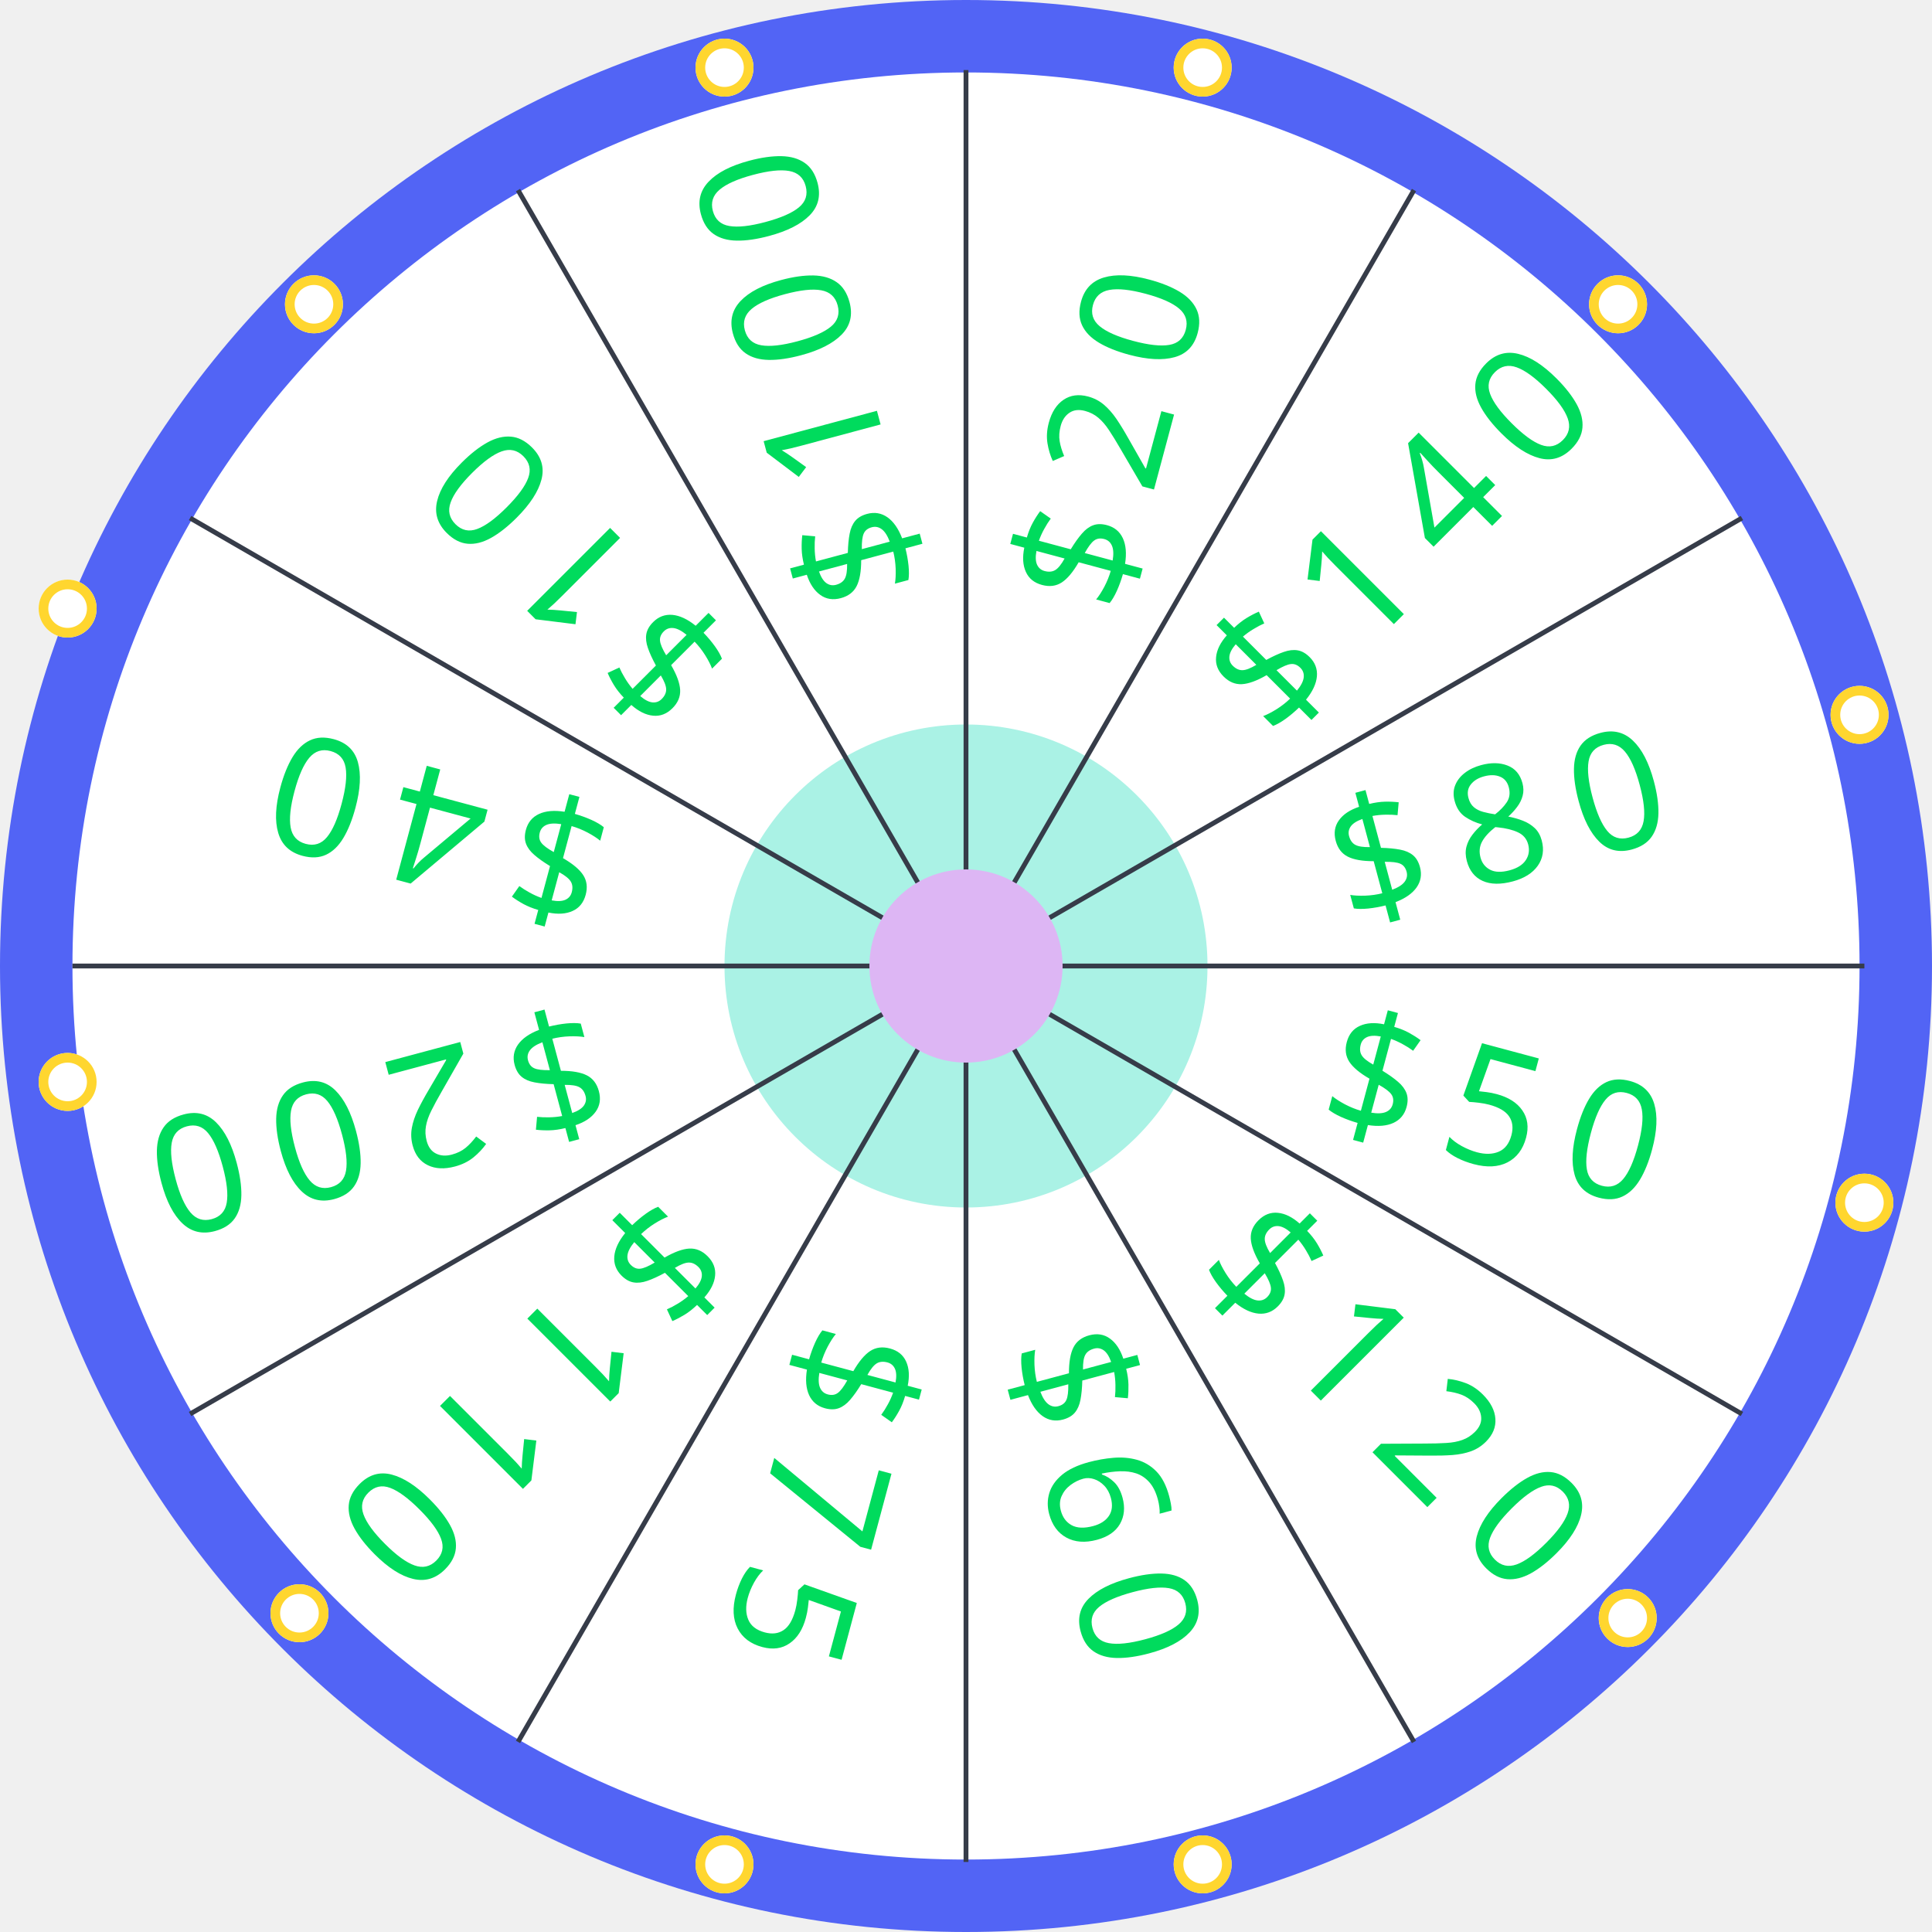
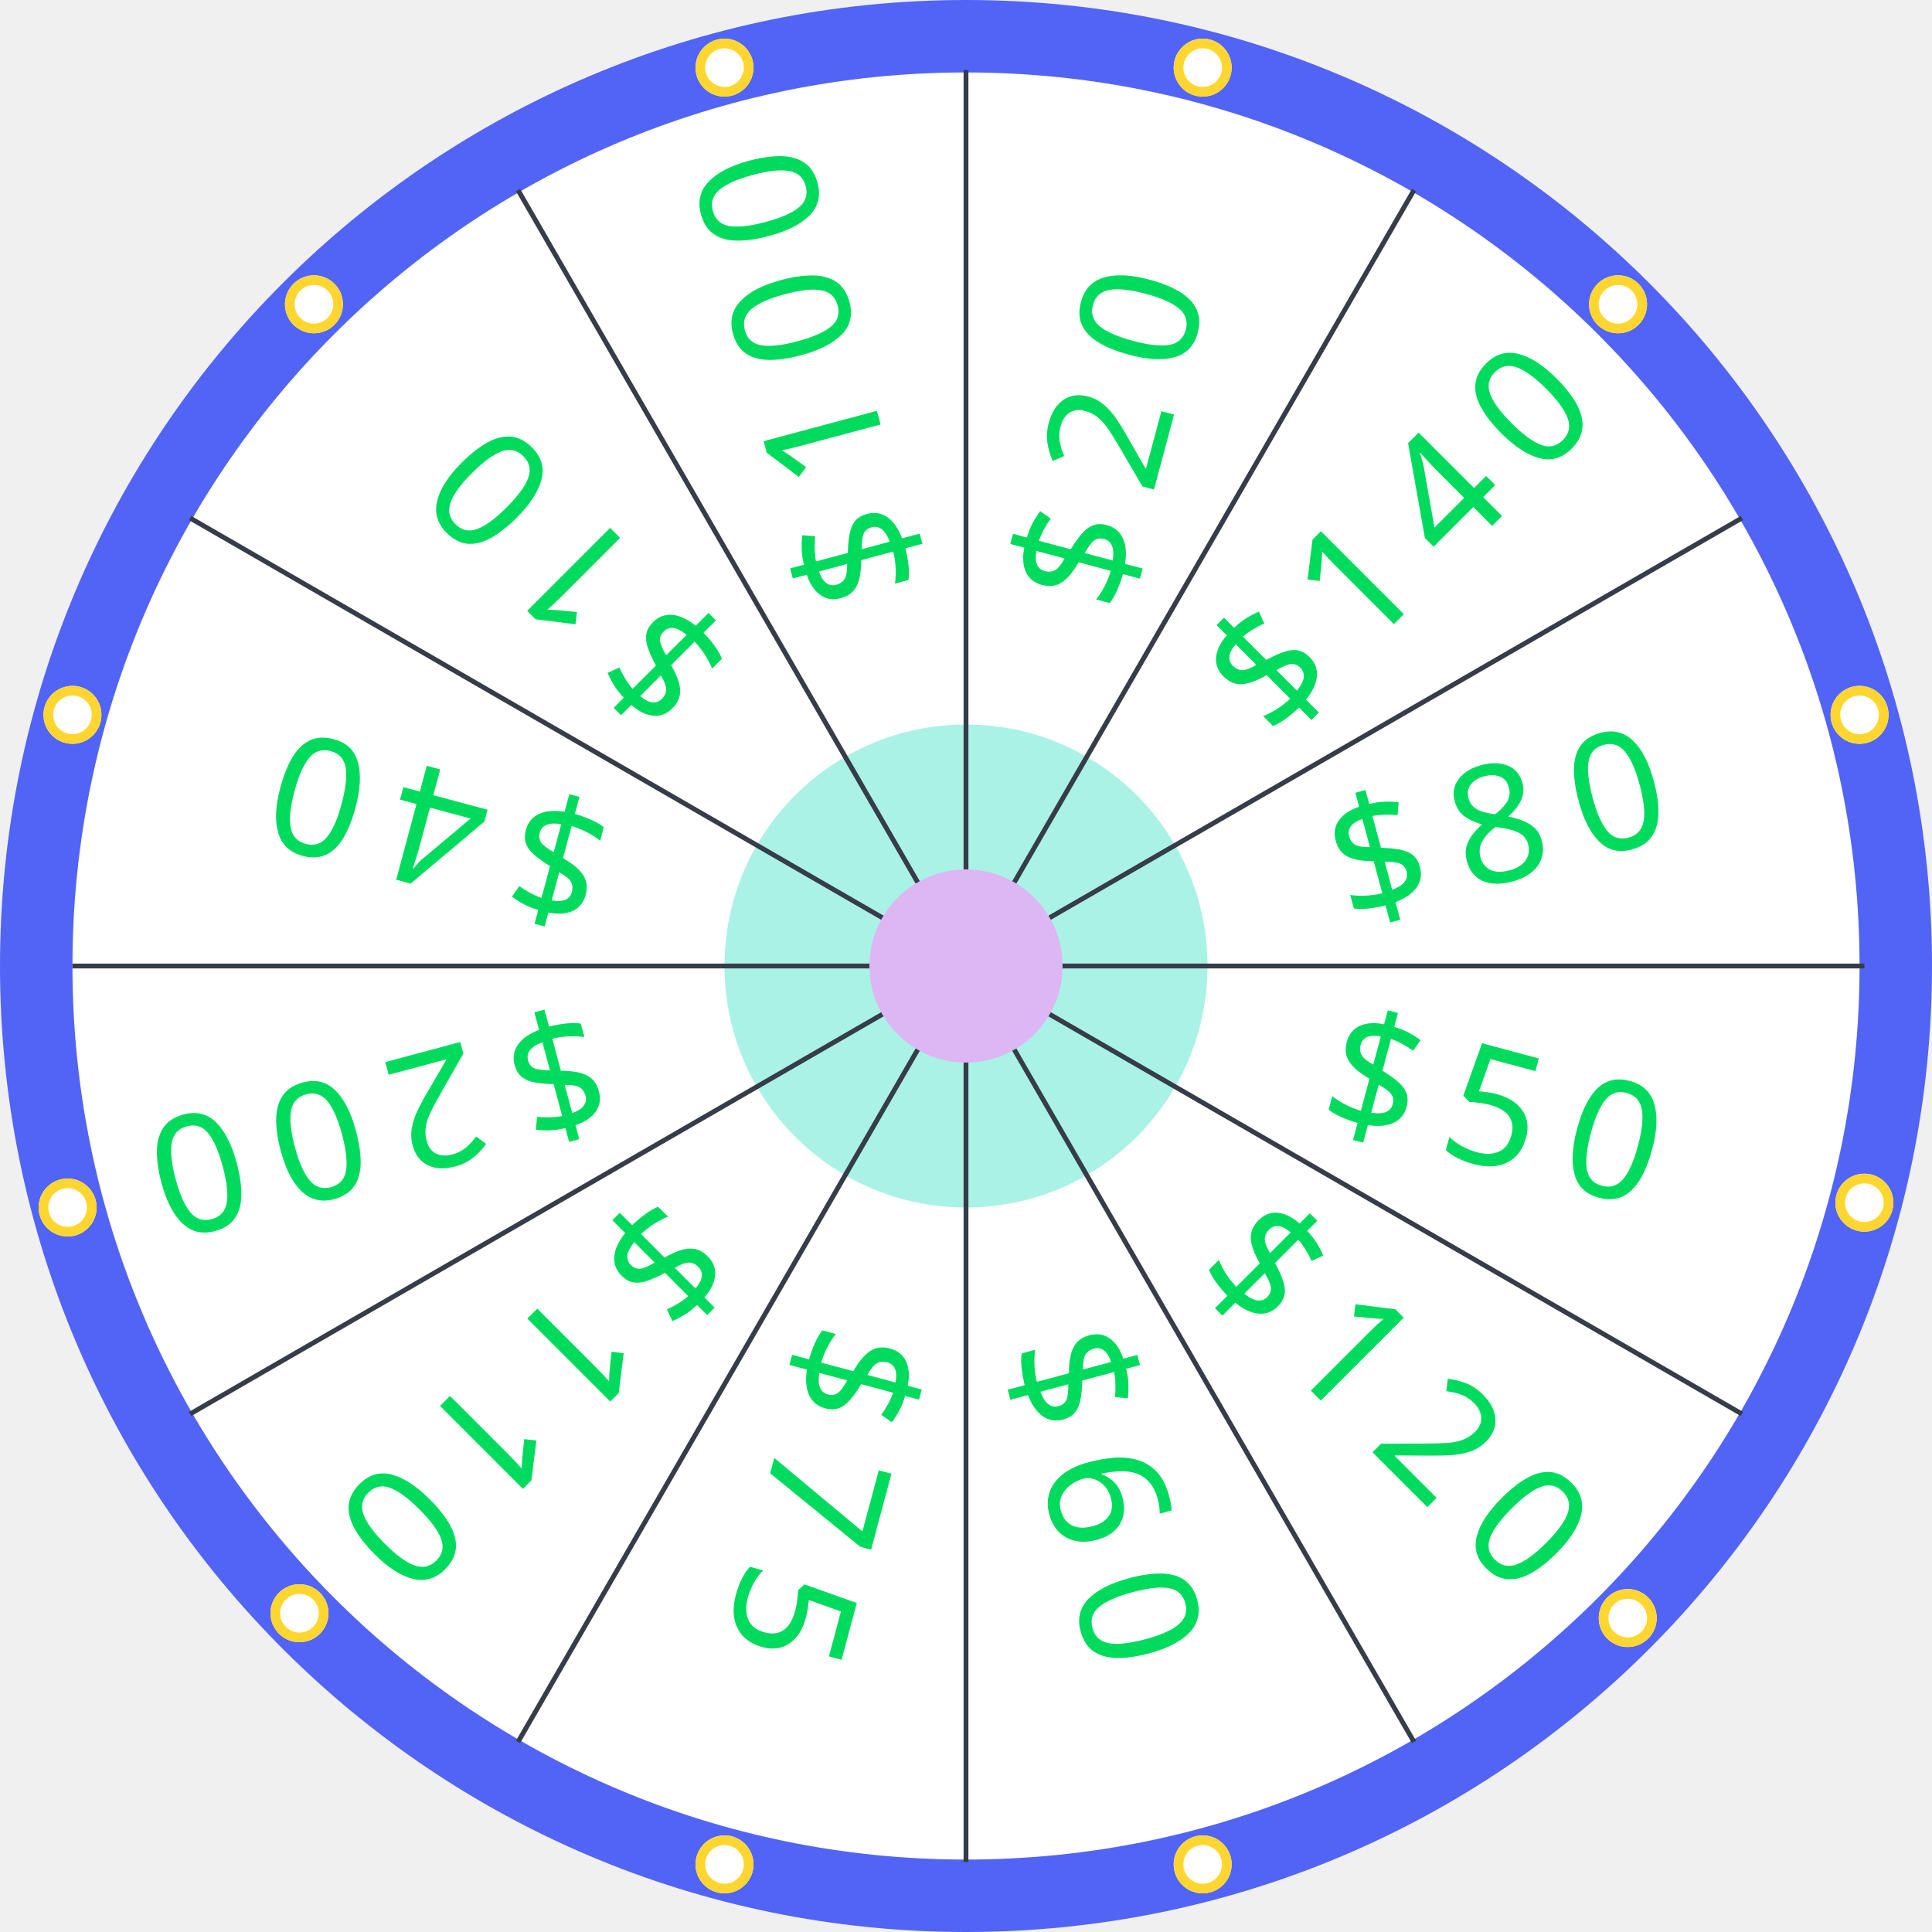
<svg xmlns="http://www.w3.org/2000/svg" width="400" height="400" viewBox="0 0 400 400">
  <g id="Group_1" data-name="Group 1" transform="translate(-14 -170)">
    <circle id="Ellipse_1" data-name="Ellipse 1" cx="200" cy="200" r="200" transform="translate(14 170)" fill="#5264f5" />
    <circle id="Ellipse_3" data-name="Ellipse 3" cx="185" cy="185" r="185" transform="translate(29 185)" fill="#fff" />
    <circle id="Ellipse_2" data-name="Ellipse 2" cx="50" cy="50" r="50" transform="translate(164 320)" fill="#aaf2e5" />
    <line id="Line_1" data-name="Line 1" y1="371" transform="translate(214 184.5)" fill="none" stroke="#363c49" stroke-width="1" />
    <line id="Line_2" data-name="Line 2" y1="371" transform="translate(400 370) rotate(90)" fill="none" stroke="#363c49" stroke-width="1" />
    <line id="Line_3" data-name="Line 3" y1="371" transform="translate(306.75 209.352) rotate(30)" fill="none" stroke="#363c49" stroke-width="1" />
    <line id="Line_4" data-name="Line 4" y1="371" transform="translate(374.648 277.25) rotate(60)" fill="none" stroke="#363c49" stroke-width="1" />
    <line id="Line_5" data-name="Line 5" y1="371" transform="translate(374.648 462.75) rotate(120)" fill="none" stroke="#363c49" stroke-width="1" />
    <line id="Line_6" data-name="Line 6" y1="371" transform="translate(306.75 530.648) rotate(150)" fill="none" stroke="#363c49" stroke-width="1" />
    <circle id="Ellipse_4" data-name="Ellipse 4" cx="20" cy="20" r="20" transform="translate(79 377)" fill="#fff" />
    <circle id="Ellipse_5" data-name="Ellipse 5" cx="20" cy="20" r="20" transform="translate(194 350)" fill="#ddb6f4" />
    <text id="_20" data-name="$20" transform="matrix(0.259, -0.966, 0.966, 0.259, 245.875, 297.618)" fill="#00db5d" font-size="34" font-family="Montserrat-Regular, Montserrat" letter-spacing="0.18em">
      <tspan x="0" y="0">$20</tspan>
    </text>
    <text id="_140" data-name="$140" transform="translate(278.043 323.759) rotate(-45)" fill="#00db5d" font-size="34" font-family="Montserrat-Regular, Montserrat" letter-spacing="0.18em">
      <tspan x="0" y="0">$140</tspan>
    </text>
    <text id="_80" data-name="$80" transform="matrix(0.966, -0.259, 0.259, 0.966, 292.981, 361.307)" fill="#00db5d" font-size="34" font-family="Montserrat-Regular, Montserrat" letter-spacing="0.18em">
      <tspan x="0" y="0">$80</tspan>
    </text>
    <text id="_50" data-name="$50" transform="matrix(0.966, 0.259, -0.259, 0.966, 286.329, 401.876)" fill="#00db5d" font-size="34" font-family="Montserrat-Regular, Montserrat" letter-spacing="0.18em">
      <tspan x="0" y="0">$50</tspan>
    </text>
    <text id="_120" data-name="$120" transform="translate(260.851 433.365) rotate(45)" fill="#00db5d" font-size="34" font-family="Montserrat-Regular, Montserrat" letter-spacing="0.18em">
      <tspan x="0" y="0">$120</tspan>
    </text>
    <text id="_60" data-name="$60" transform="matrix(0.259, 0.966, -0.966, 0.259, 222.305, 448.892)" fill="#00db5d" font-size="34" font-family="Montserrat-Regular, Montserrat" letter-spacing="0.18em">
      <tspan x="0" y="0">$60</tspan>
    </text>
    <text id="_75" data-name="$75" transform="matrix(-0.259, 0.966, -0.966, -0.259, 182.124, 442.68)" fill="#00db5d" font-size="34" font-family="Montserrat-Regular, Montserrat" letter-spacing="0.18em">
      <tspan x="0" y="0">$75</tspan>
    </text>
    <text id="_110" data-name="$110" transform="translate(149.79 416.395) rotate(135)" fill="#00db5d" font-size="34" font-family="Montserrat-Regular, Montserrat" letter-spacing="0.18em">
      <tspan x="0" y="0">$110</tspan>
    </text>
    <text id="_200" data-name="$200" transform="matrix(-0.966, 0.259, -0.259, -0.966, 135.558, 378.693)" fill="#00db5d" font-size="34" font-family="Montserrat-Regular, Montserrat" letter-spacing="0.18em">
      <tspan x="0" y="0">$200</tspan>
    </text>
    <text id="_40" data-name="$40" transform="matrix(-0.966, -0.259, 0.259, -0.966, 141.77, 339.124)" fill="#00db5d" font-size="34" font-family="Montserrat-Regular, Montserrat" letter-spacing="0.18em">
      <tspan x="0" y="0">$40</tspan>
    </text>
    <text id="_100" data-name="$100" transform="matrix(-0.259, -0.966, 0.966, -0.259, 205.307, 291.406)" fill="#00db5d" font-size="34" font-family="Montserrat-Regular, Montserrat" letter-spacing="0.18em">
      <tspan x="0" y="0">$100</tspan>
    </text>
    <text id="_10" data-name="$10" transform="translate(166.927 305.91) rotate(-135)" fill="#00db5d" font-size="34" font-family="Montserrat-Regular, Montserrat" letter-spacing="0.18em">
      <tspan x="0" y="0">$10</tspan>
    </text>
    <g id="Ellipse_6" data-name="Ellipse 6" transform="translate(343 227)" fill="#fff" stroke="#ffd62f" stroke-width="2">
      <circle cx="6" cy="6" r="6" stroke="none" />
      <circle cx="6" cy="6" r="5" fill="none" />
    </g>
    <g id="Ellipse_7" data-name="Ellipse 7" transform="translate(393 312)" fill="#fff" stroke="#ffd62f" stroke-width="2">
      <circle cx="6" cy="6" r="6" stroke="none" />
      <circle cx="6" cy="6" r="5" fill="none" />
    </g>
    <g id="Ellipse_8" data-name="Ellipse 8" transform="translate(394 413)" fill="#fff" stroke="#ffd62f" stroke-width="2">
      <circle cx="6" cy="6" r="6" stroke="none" />
      <circle cx="6" cy="6" r="5" fill="none" />
    </g>
    <g id="Ellipse_9" data-name="Ellipse 9" transform="translate(345 499)" fill="#fff" stroke="#ffd62f" stroke-width="2">
      <circle cx="6" cy="6" r="6" stroke="none" />
      <circle cx="6" cy="6" r="5" fill="none" />
    </g>
    <g id="Ellipse_10" data-name="Ellipse 10" transform="translate(257 550)" fill="#fff" stroke="#ffd62f" stroke-width="2">
      <circle cx="6" cy="6" r="6" stroke="none" />
      <circle cx="6" cy="6" r="5" fill="none" />
    </g>
    <g id="Ellipse_12" data-name="Ellipse 12" transform="translate(158 550)" fill="#fff" stroke="#ffd62f" stroke-width="2">
      <circle cx="6" cy="6" r="6" stroke="none" />
      <circle cx="6" cy="6" r="5" fill="none" />
    </g>
-     <g id="Ellipse_11" data-name="Ellipse 11" transform="translate(22 388)" fill="#fff" stroke="#ffd62f" stroke-width="2">
+     <g id="Ellipse_11" data-name="Ellipse 11" transform="translate(22 414)" fill="#fff" stroke="#ffd62f" stroke-width="2">
      <circle cx="6" cy="6" r="6" stroke="none" />
      <circle cx="6" cy="6" r="5" fill="none" />
    </g>
    <g id="Ellipse_13" data-name="Ellipse 13" transform="translate(70 498)" fill="#fff" stroke="#ffd62f" stroke-width="2">
      <circle cx="6" cy="6" r="6" stroke="none" />
      <circle cx="6" cy="6" r="5" fill="none" />
    </g>
-     <g id="Ellipse_14" data-name="Ellipse 14" transform="translate(22 290)" fill="#fff" stroke="#ffd62f" stroke-width="2">
+     <g id="Ellipse_14" data-name="Ellipse 14" transform="translate(23 312)" fill="#fff" stroke="#ffd62f" stroke-width="2">
      <circle cx="6" cy="6" r="6" stroke="none" />
      <circle cx="6" cy="6" r="5" fill="none" />
    </g>
    <g id="Ellipse_15" data-name="Ellipse 15" transform="translate(73 227)" fill="#fff" stroke="#ffd62f" stroke-width="2">
      <circle cx="6" cy="6" r="6" stroke="none" />
      <circle cx="6" cy="6" r="5" fill="none" />
    </g>
    <g id="Ellipse_16" data-name="Ellipse 16" transform="translate(158 178)" fill="#fff" stroke="#ffd62f" stroke-width="2">
      <circle cx="6" cy="6" r="6" stroke="none" />
      <circle cx="6" cy="6" r="5" fill="none" />
    </g>
    <g id="Ellipse_17" data-name="Ellipse 17" transform="translate(257 178)" fill="#fff" stroke="#ffd62f" stroke-width="2">
      <circle cx="6" cy="6" r="6" stroke="none" />
      <circle cx="6" cy="6" r="5" fill="none" />
    </g>
  </g>
</svg>
